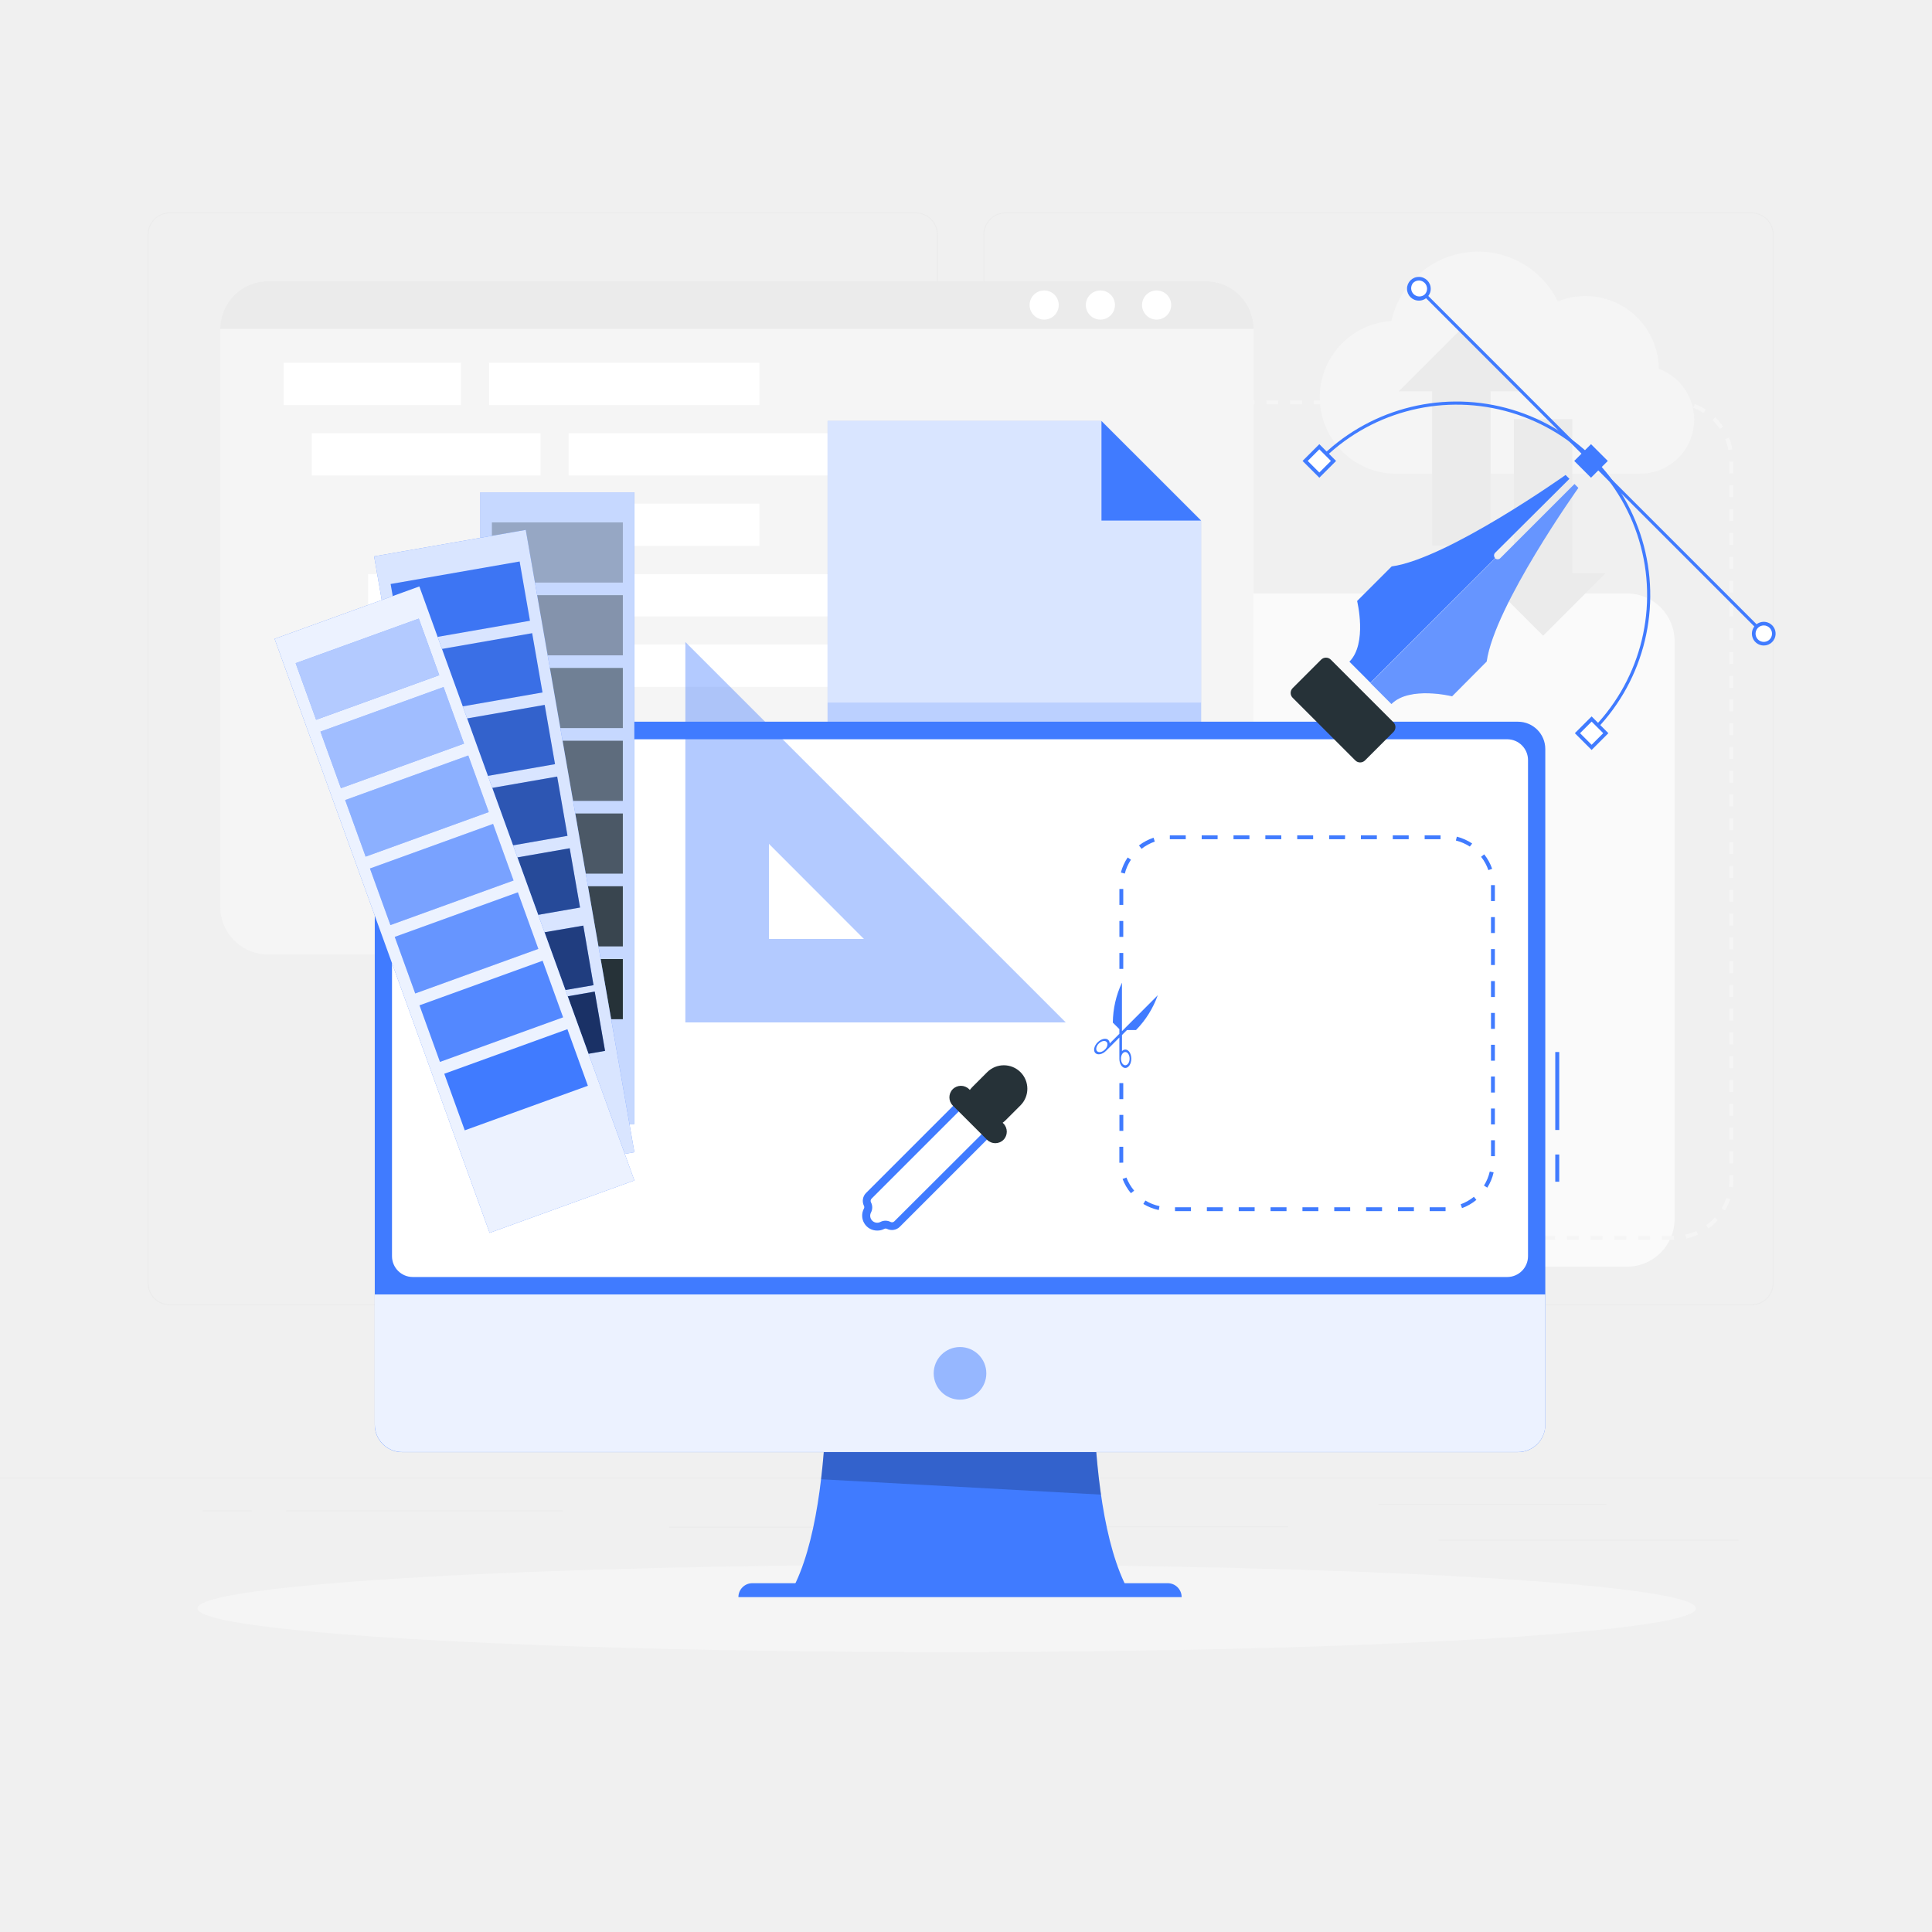
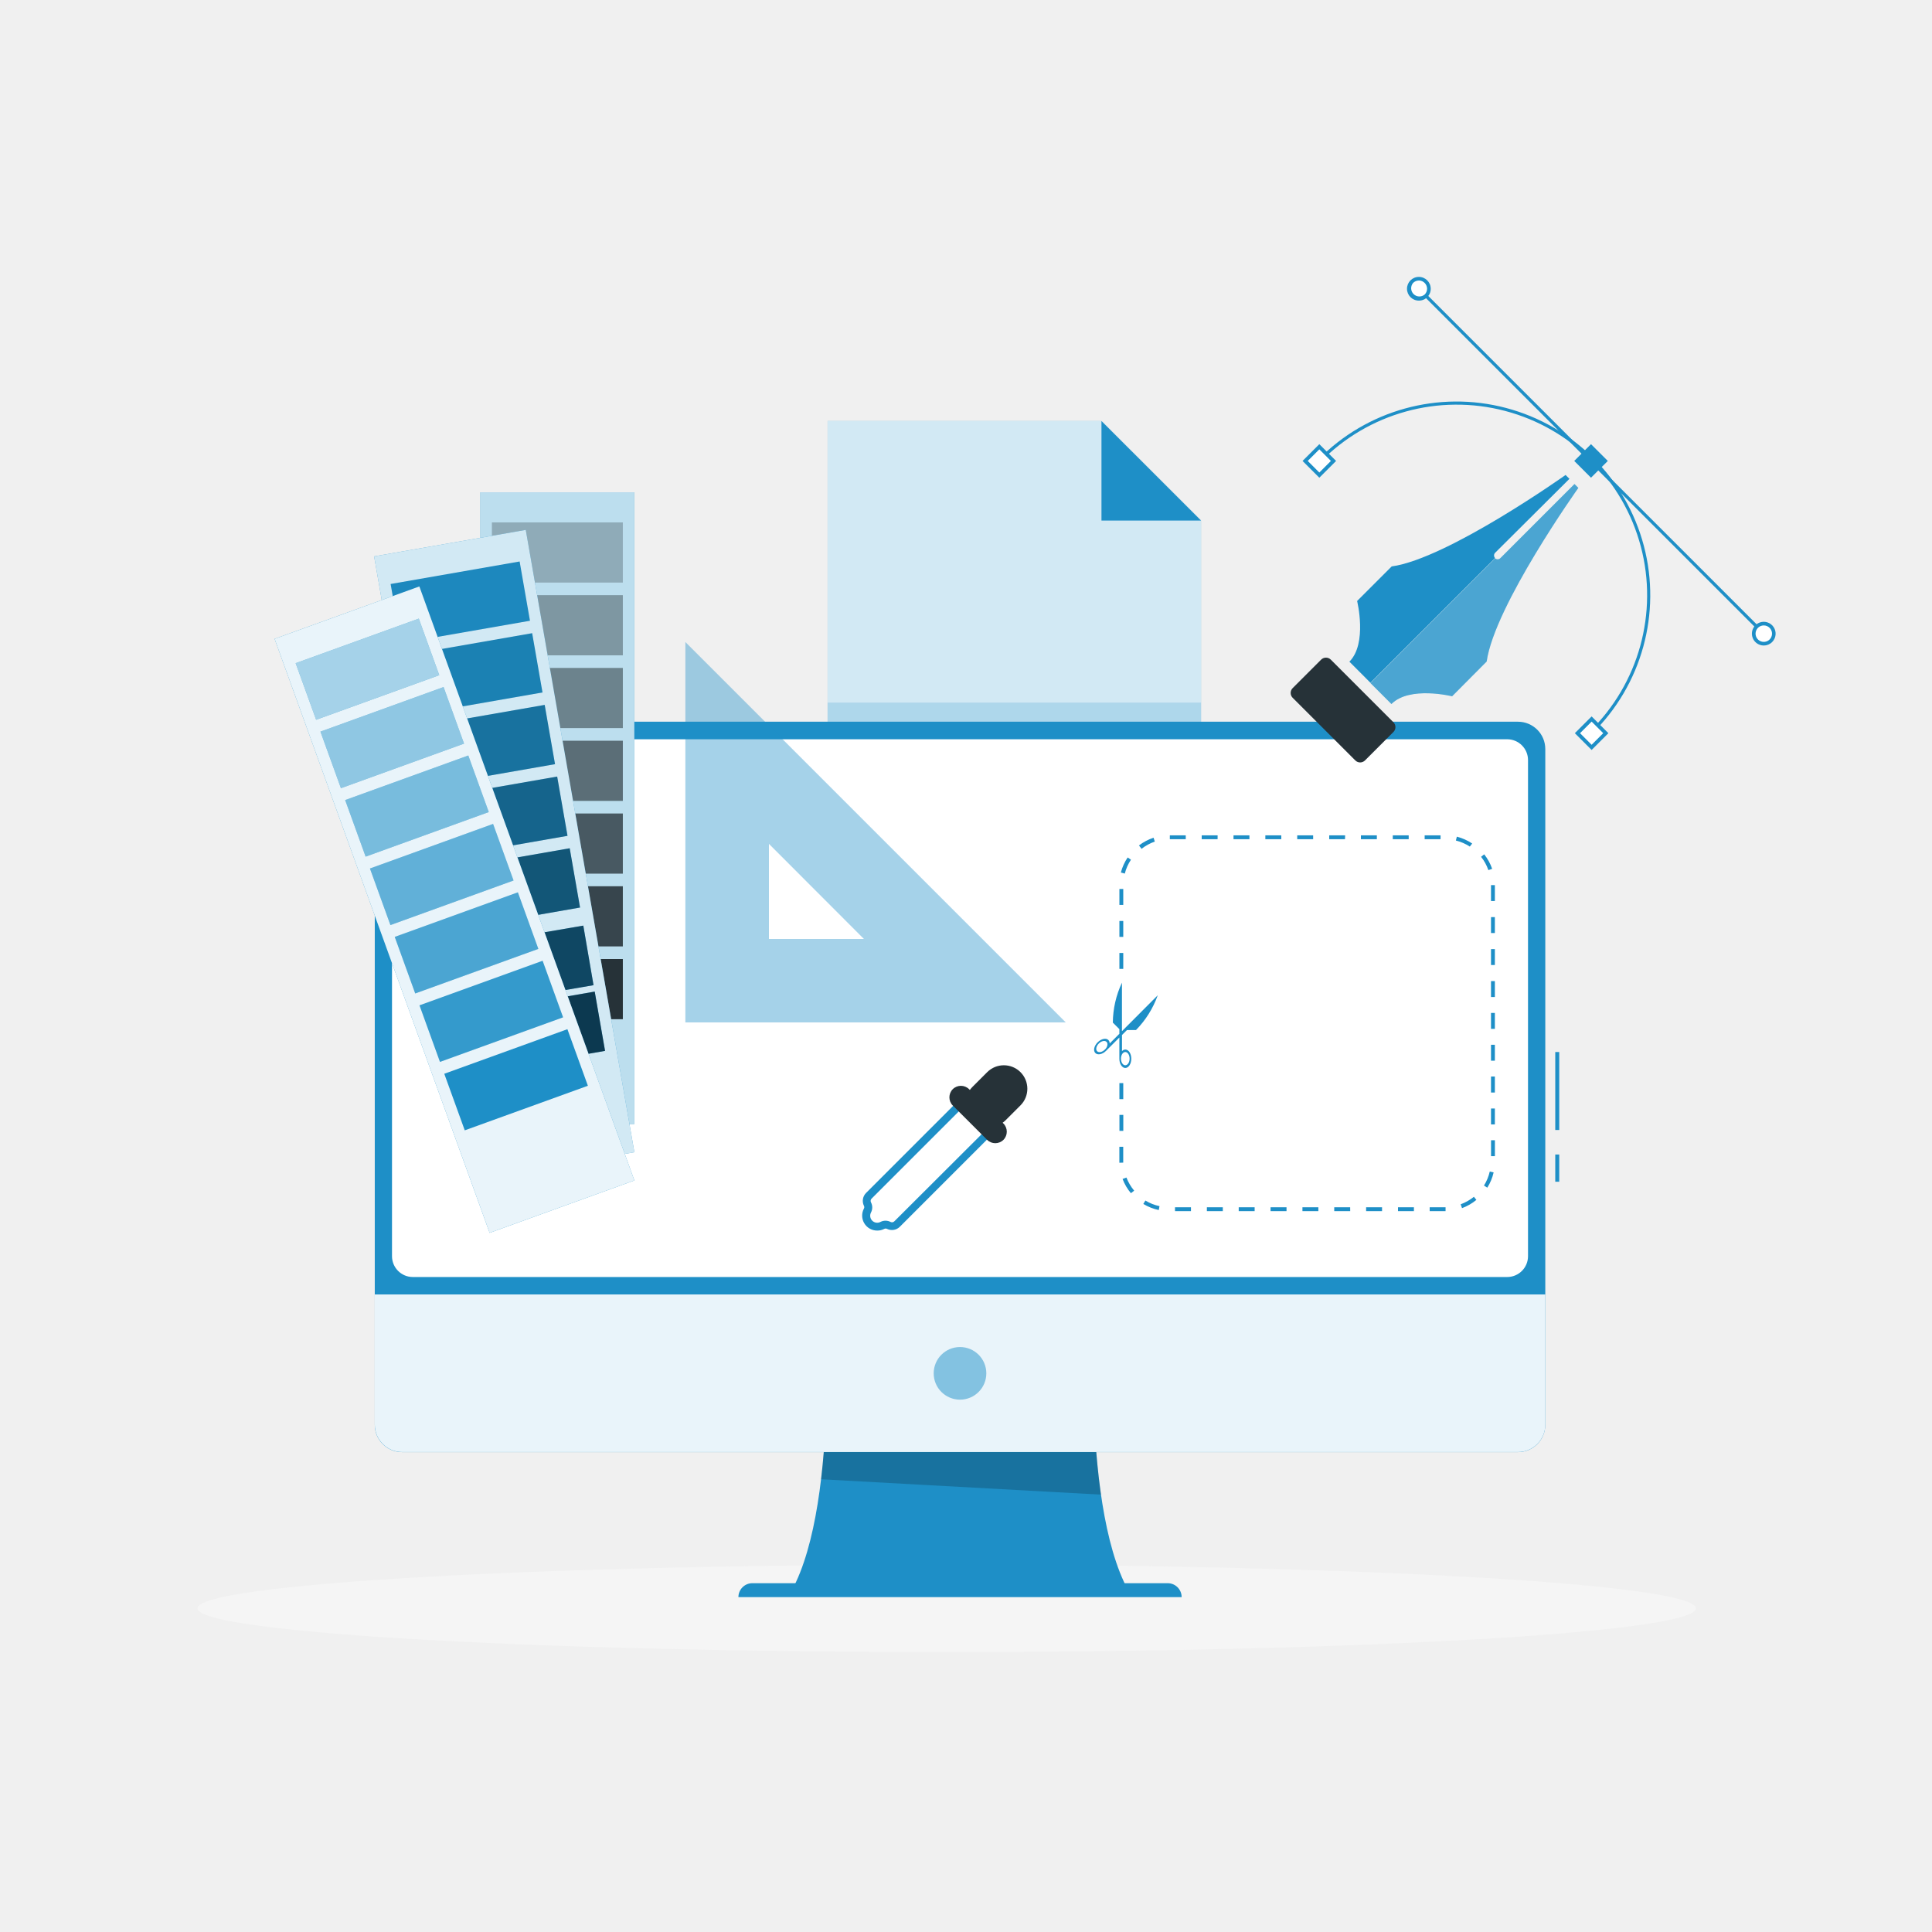
<svg xmlns="http://www.w3.org/2000/svg" viewBox="0 0 500 500">
-   <g id="background-complete--inject-47">
-     <rect y="382.4" width="500" height="0.25" style="fill:#ebebeb" />
-     <rect x="372.33" y="398.49" width="77.57" height="0.25" style="fill:#ebebeb" />
-     <rect x="278" y="394.99" width="55.33" height="0.25" style="fill:#ebebeb" />
-     <rect x="356.76" y="389.21" width="59.02" height="0.25" style="fill:#ebebeb" />
-     <rect x="52.46" y="390.89" width="12.69" height="0.25" style="fill:#ebebeb" />
-     <rect x="74.06" y="390.89" width="71.61" height="0.25" style="fill:#ebebeb" />
-     <rect x="173.16" y="395.11" width="46.84" height="0.25" style="fill:#ebebeb" />
-     <path d="M237,337.8H43.91a5.71,5.71,0,0,1-5.7-5.71V60.66A5.71,5.71,0,0,1,43.91,55H237a5.71,5.71,0,0,1,5.71,5.71V332.09A5.71,5.71,0,0,1,237,337.8ZM43.91,55.2a5.46,5.46,0,0,0-5.45,5.46V332.09a5.46,5.46,0,0,0,5.45,5.46H237a5.47,5.47,0,0,0,5.46-5.46V60.66A5.47,5.47,0,0,0,237,55.2Z" style="fill:#ebebeb" />
-     <path d="M453.31,337.8H260.21a5.72,5.72,0,0,1-5.71-5.71V60.66A5.72,5.72,0,0,1,260.21,55h193.1A5.71,5.71,0,0,1,459,60.66V332.09A5.71,5.71,0,0,1,453.31,337.8ZM260.21,55.2a5.47,5.47,0,0,0-5.46,5.46V332.09a5.47,5.47,0,0,0,5.46,5.46h193.1a5.47,5.47,0,0,0,5.46-5.46V60.66a5.47,5.47,0,0,0-5.46-5.46Z" style="fill:#ebebeb" />
-     <rect x="165.95" y="153.59" width="267.43" height="174.22" rx="12.32" style="fill:#fafafa" />
-     <path d="M433.25,320.85h-3.14v-1h3.08Zm-6.22,0H424v-1H427Zm-6.15,0H417.8v-1h3.08Zm-6.16,0h-3.08v-1h3.08Zm-6.16,0h-3.07v-1h3.07Zm-6.15,0h-3.08v-1h3.08Zm-6.16,0h-3.07v-1h3.07Zm-6.15,0H387v-1h3.08Zm-6.16,0h-3.07v-1h3.07Zm-6.15,0h-3.08v-1h3.08Zm-6.16,0h-3.07v-1h3.07Zm-6.15,0H362.4v-1h3.08Zm-6.16,0h-3.07v-1h3.07Zm-6.15,0h-3.08v-1h3.08Zm-6.16,0h-3.07v-1H347Zm-6.15,0h-3.08v-1h3.08Zm-6.16,0h-3.07v-1h3.07Zm-6.15,0h-3.08v-1h3.08Zm-6.16,0h-3.07v-1h3.07Zm-6.15,0h-3.08v-1h3.08Zm-6.16,0H307v-1h3.07Zm-6.15,0h-3.08v-1h3.08Zm-6.16,0h-3.08v-1h3.08Zm-6.15,0h-3.08v-1h3.08Zm-6.16,0h-3.08v-1h3.08Zm-6.15,0h-3.08v-1h3.08Zm-6.16,0h-3.08v-1h3.08Zm-6.15,0h-3.08v-1H267Zm-6.16,0h-3.08v-1h3.08Zm-6.15,0h-3.08v-1h3.08Zm-6.16,0h-3.08v-1h3.08Zm-6.15,0H239.3v-1h3.08Zm-6.16,0h-3.08v-1h3.08Zm-6.15,0H227v-1h3.08Zm-6.16,0h-3.08v-1h3.08Zm-6.15,0h-3.08v-1h3.08Zm-6.16,0h-3.08v-1h3.08Zm-6.15,0h-3.08v-1h3.08Zm-6.16,0h-3.08v-1h3.08Zm-6.15,0h-3.08v-1h3.08Zm-6.16,0H183.9v-1H187Zm-6.16,0h-3.07v-1h3.07Zm-6.15,0h-3.08v-1h3.08Zm-6.16,0h-3.07v-1h3.07Zm-6.15,0h-3.08v-1h3.08Zm-6.16,0h-3.07v-1h3.07Zm-6.15,0h-.79a15.63,15.63,0,0,1-2.36-.18l.16-1a14.82,14.82,0,0,0,2.2.17h.79Zm286.36-.34-.22-1a14.76,14.76,0,0,0,2.82-.92l.42.94A16.17,16.17,0,0,1,436.41,320.51Zm-292.58-.66a15.42,15.42,0,0,1-2.84-1.43l.56-.87a14,14,0,0,0,2.65,1.34Zm298.35-1.93-.61-.83a14.42,14.42,0,0,0,2.22-2l.76.7A15.83,15.83,0,0,1,442.18,317.92Zm-303.67-1.48a15.36,15.36,0,0,1-2-2.45l.85-.57a14.28,14.28,0,0,0,1.9,2.28Zm307.93-3.19-.89-.52a14.67,14.67,0,0,0,1.24-2.7l1,.33A15.1,15.1,0,0,1,446.44,313.25ZM135,311.19a15,15,0,0,1-.87-3.06l1-.18a13.46,13.46,0,0,0,.82,2.85Zm313.47-3.93-1-.12a15.43,15.43,0,0,0,.1-1.67v-1.34h1v1.34A15.22,15.22,0,0,1,448.46,307.26ZM134.91,305h-1V301.9h1Zm313.65-3.93h-1V298h1Zm-313.65-2.23h-1v-3.07h1Zm313.65-3.92h-1v-3.08h1Zm-313.65-2.23h-1v-3.08h1Zm313.65-3.93h-1v-3.07h1Zm-313.65-2.23h-1v-3.07h1Zm313.65-3.92h-1v-3.08h1Zm-313.65-2.23h-1v-3.08h1Zm313.65-3.93h-1v-3.08h1ZM134.91,274.2h-1v-3.07h1Zm313.65-3.92h-1V267.2h1Zm-313.65-2.23h-1V265h1Zm313.65-3.93h-1V261h1Zm-313.65-2.23h-1v-3.07h1ZM448.56,258h-1v-3.08h1Zm-313.65-2.23h-1v-3.08h1Zm313.65-3.93h-1v-3.08h1Zm-313.65-2.23h-1v-3.07h1Zm313.65-3.92h-1v-3.08h1Zm-313.65-2.23h-1v-3.08h1Zm313.65-3.93h-1v-3.08h1Zm-313.65-2.23h-1V234.2h1Zm313.65-3.92h-1v-3.08h1Zm-313.65-2.23h-1V228h1Zm313.65-3.93h-1v-3.08h1ZM134.91,225h-1v-3.08h1ZM448.56,221h-1V218h1Zm-313.65-2.23h-1v-3.08h1Zm313.65-3.93h-1V211.8h1Zm-313.65-2.23h-1v-3.08h1Zm313.65-3.92h-1v-3.08h1ZM134.91,206.5h-1v-3.08h1Zm313.65-3.93h-1v-3.08h1Zm-313.65-2.23h-1v-3.08h1Zm313.65-3.93h-1v-3.07h1Zm-313.65-2.22h-1v-3.08h1Zm313.65-3.93h-1v-3.08h1ZM134.91,188h-1V185h1Zm313.65-3.93h-1V181h1Zm-313.65-2.22h-1V178.8h1ZM448.56,178h-1v-3.08h1Zm-313.65-2.23h-1v-3.08h1Zm313.65-3.93h-1v-3.07h1Zm-313.65-2.22h-1v-3.08h1Zm313.65-3.93h-1v-3.08h1Zm-313.65-2.23h-1v-3.08h1Zm313.65-3.93h-1v-3.07h1Zm-313.65-2.22h-1v-3.08h1Zm313.65-3.93h-1v-3.08h1ZM134.91,151.1h-1V148h1Zm313.65-3.93h-1V144.1h1ZM134.91,145h-1v-3.08h1ZM448.56,141h-1v-3.08h1Zm-313.65-2.23h-1v-3.08h1Zm313.65-3.93h-1v-3.07h1Zm-313.65-2.22h-1v-3.08h1Zm313.65-3.93h-1v-3.08h1Zm-313.65-2.23h-1V123.4h1Zm313.65-3.93h-1v-3.07h1Zm-313.65-2.22h-1V119a15.91,15.91,0,0,1,.11-1.83l1,.12a16.34,16.34,0,0,0-.1,1.71Zm312.4-3.83a14,14,0,0,0-.82-2.84l.95-.39a15.45,15.45,0,0,1,.89,3Zm-311.64-2.08-1-.33a15.34,15.34,0,0,1,1.33-2.88l.88.52A14.89,14.89,0,0,0,135.67,114.42ZM445.1,111a14.28,14.28,0,0,0-1.9-2.28l.72-.73a15.29,15.29,0,0,1,2,2.44Zm-306.42-1.69-.76-.69a15.36,15.36,0,0,1,2.37-2.12l.61.84A14.35,14.35,0,0,0,138.68,109.35Zm302.19-2.43a13.15,13.15,0,0,0-2.65-1.33l.37-1a16.07,16.07,0,0,1,2.84,1.43Zm-297.4-1-.42-.94a15.25,15.25,0,0,1,3-1l.21,1A14,14,0,0,0,143.47,105.9Zm291.89-1.07a14.41,14.41,0,0,0-2.17-.16h-.82v-1h.82a15,15,0,0,1,2.32.18Zm-6.07-.16h-3.08v-1h3.08Zm-6.16,0h-3.07v-1h3.07Zm-6.15,0H413.9v-1H417Zm-6.16,0h-3.07v-1h3.07Zm-6.15,0h-3.08v-1h3.08Zm-6.16,0h-3.07v-1h3.07Zm-6.15,0h-3.08v-1h3.08Zm-6.16,0h-3.07v-1h3.07Zm-6.15,0H377v-1h3.08Zm-6.16,0h-3.07v-1h3.07Zm-6.15,0h-3.08v-1h3.08Zm-6.16,0h-3.07v-1h3.07Zm-6.15,0h-3.08v-1h3.08Zm-6.16,0H346.2v-1h3.07Zm-6.15,0H340v-1h3.08Zm-6.16,0h-3.07v-1H337Zm-6.15,0h-3.08v-1h3.08Zm-6.16,0h-3.08v-1h3.08Zm-6.15,0h-3.08v-1h3.08Zm-6.16,0h-3.08v-1h3.08Zm-6.15,0h-3.08v-1h3.08Zm-6.16,0H297v-1H300Zm-6.15,0H290.8v-1h3.08Zm-6.16,0h-3.08v-1h3.08Zm-6.15,0h-3.08v-1h3.08Zm-6.16,0h-3.08v-1h3.08Zm-6.15,0h-3.08v-1h3.08Zm-6.16,0H260v-1h3.08Zm-6.15,0h-3.08v-1H257Zm-6.16,0h-3.08v-1h3.08Zm-6.15,0h-3.08v-1h3.08Zm-6.16,0H235.4v-1h3.08Zm-6.15,0h-3.08v-1h3.08Zm-6.16,0h-3.08v-1h3.08Zm-6.15,0h-3.08v-1H220Zm-6.16,0h-3.08v-1h3.08Zm-6.16,0h-3.07v-1h3.07Zm-6.15,0h-3.08v-1h3.08Zm-6.16,0h-3.07v-1h3.07Zm-6.15,0h-3.08v-1h3.08Zm-6.16,0H180v-1h3.07Zm-6.15,0h-3.08v-1h3.08Zm-6.16,0H167.7v-1h3.07Zm-6.15,0h-3.08v-1h3.08Zm-6.16,0h-3.07v-1h3.07Zm-6.15,0h-3.05l0-1h3.08Z" style="fill:#f5f5f5" />
-     <rect x="57" y="72.78" width="267.43" height="174.22" rx="12.32" style="fill:#f5f5f5" />
-     <path d="M312.11,72.78H69.32A12.35,12.35,0,0,0,57,85.1H324.43A12.35,12.35,0,0,0,312.11,72.78Z" style="fill:#ebebeb" />
-     <rect x="73.43" y="93.89" width="45.87" height="10.95" style="fill:#fff" />
-     <rect x="126.57" y="93.89" width="69.96" height="10.95" style="fill:#fff" />
-     <rect x="80.71" y="112.11" width="59.18" height="10.95" style="fill:#fff" />
-     <rect x="147.16" y="112.11" width="90.27" height="10.95" style="fill:#fff" />
-     <rect x="126.57" y="130.34" width="69.96" height="10.95" style="fill:#fff" />
-     <rect x="95.26" y="148.57" width="59.18" height="10.95" style="fill:#fff" />
-     <rect x="161.72" y="148.57" width="90.27" height="10.95" style="fill:#fff" />
-     <rect x="102.54" y="221.49" width="45.87" height="10.95" style="fill:#fff" />
-     <rect x="155.68" y="221.49" width="69.96" height="10.95" style="fill:#fff" />
-     <rect x="109.81" y="203.26" width="59.18" height="10.95" style="fill:#fff" />
-     <rect x="176.27" y="203.26" width="90.27" height="10.95" style="fill:#fff" />
-     <rect x="95.26" y="166.8" width="31.31" height="10.95" style="fill:#fff" />
-     <rect x="133.85" y="166.8" width="90.27" height="10.95" style="fill:#fff" />
-     <path d="M303.1,78.94a3.77,3.77,0,1,1-3.77-3.77A3.76,3.76,0,0,1,303.1,78.94Z" style="fill:#fff" />
-     <path d="M288.55,78.94a3.77,3.77,0,1,1-3.77-3.77A3.76,3.76,0,0,1,288.55,78.94Z" style="fill:#fff" />
-     <circle cx="270.23" cy="78.94" r="3.77" style="fill:#fff" />
-     <path d="M429.3,95.51A19,19,0,0,0,403.17,78a23,23,0,0,0-43.09,5.08,19.78,19.78,0,0,0,1.29,39.52h62.94a14,14,0,0,0,5-27.13Z" style="fill:#f5f5f5" />
-     <polygon points="394.38 101.28 378.19 85.1 362.01 101.28 370.64 101.28 370.64 141.16 385.75 141.16 385.75 101.28 394.38 101.28" style="fill:#ebebeb" />
-     <polygon points="383.18 148.34 399.36 164.53 415.55 148.34 406.92 148.34 406.92 108.46 391.81 108.46 391.81 148.34 383.18 148.34" style="fill:#ebebeb" />
+   <g id="Shadow--inject-72">
+     <ellipse id="path--inject-72" cx="245" cy="416.24" rx="193.89" ry="11.32" style="fill:#f5f5f5" />
  </g>
-   <g id="Shadow--inject-47">
-     <ellipse id="path--inject-47" cx="245" cy="416.24" rx="193.89" ry="11.32" style="fill:#f5f5f5" />
-   </g>
-   <g id="Device--inject-47">
-     <polygon points="310.82 134.72 310.82 243.81 214.19 243.81 214.19 108.97 285.06 108.97 310.82 134.72" style="fill:#407BFF" />
+   <g id="Device--inject-72">
+     <polygon points="310.82 134.72 310.82 243.81 214.19 243.81 214.19 108.97 285.06 108.97 310.82 134.72" style="fill:#1E8FC7" />
    <polygon points="310.82 134.72 310.82 243.81 214.19 243.81 214.19 108.97 285.06 108.97 310.82 134.72" style="fill:#fff;opacity:0.8" />
-     <rect x="214.19" y="181.83" width="96.63" height="6.59" style="fill:#407BFF;opacity:0.2" />
-     <polygon points="310.82 134.72 285.06 134.72 285.06 108.97 310.82 134.72" style="fill:#407BFF" />
-     <path d="M283.57,330.49H213.34s4.41,57.83-8.51,81.27h87.24C279.16,388.32,283.57,330.49,283.57,330.49Z" style="fill:#407BFF" />
+     <rect x="214.19" y="181.83" width="96.63" height="6.59" style="fill:#1E8FC7;opacity:0.2" />
+     <polygon points="310.82 134.72 285.06 134.72 285.06 108.97 310.82 134.72" style="fill:#1E8FC7" />
+     <path d="M283.57,330.49H213.34s4.41,57.83-8.51,81.27h87.24C279.16,388.32,283.57,330.49,283.57,330.49Z" style="fill:#1E8FC7" />
    <path d="M284.94,386.81c-3.71-25.71-1.37-56.32-1.37-56.32H213.34s2.1,27.56-.85,52.34Z" style="opacity:0.2" />
-     <path d="M302.21,409.73H194.7a3.61,3.61,0,0,0-3.6,3.6H305.81A3.61,3.61,0,0,0,302.21,409.73Z" style="fill:#407BFF" />
-     <rect x="402.5" y="298.79" width="1.03" height="7.04" style="fill:#407BFF" />
-     <rect x="402.5" y="272.26" width="1.03" height="20.18" style="fill:#407BFF" />
-     <rect x="96.99" y="186.78" width="302.93" height="189.03" rx="7.07" style="fill:#407BFF" />
+     <path d="M302.21,409.73H194.7a3.61,3.61,0,0,0-3.6,3.6H305.81A3.61,3.61,0,0,0,302.21,409.73Z" style="fill:#1E8FC7" />
+     <rect x="402.5" y="298.79" width="1.03" height="7.04" style="fill:#1E8FC7" />
+     <rect x="402.5" y="272.26" width="1.03" height="20.18" style="fill:#1E8FC7" />
+     <rect x="96.99" y="186.78" width="302.93" height="189.03" rx="7.07" style="fill:#1E8FC7" />
    <rect x="101.45" y="191.32" width="294" height="139.17" rx="5.39" style="fill:#fff" />
    <path d="M97,335v33.72a7.09,7.09,0,0,0,7.07,7.07H392.85a7.09,7.09,0,0,0,7.07-7.07V335Z" style="fill:#fff;opacity:0.9" />
-     <circle cx="248.45" cy="355.42" r="6.81" style="fill:#407BFF;opacity:0.5" />
-     <path d="M177.37,166.15V264.6h98.45ZM199,218.39,223.58,243H199Z" style="fill:#407BFF;opacity:0.4" />
+     <circle cx="248.45" cy="355.42" r="6.81" style="fill:#1E8FC7;opacity:0.5" />
+     <path d="M177.37,166.15V264.6h98.45ZM199,218.39,223.58,243H199Z" style="fill:#1E8FC7;opacity:0.4" />
    <path d="M290.19,280.3v20.26a12.4,12.4,0,0,0,12.36,12.37H374a12.41,12.41,0,0,0,12.37-12.37V229.12A12.4,12.4,0,0,0,374,216.76H302.55a12.39,12.39,0,0,0-12.36,12.36v22.21" style="fill:#fff" />
-     <path d="M374,313.44h-4v-1h4.11l0,1Zm-8.08,0h-4.12v-1h4.12Zm-8.25,0h-4.12v-1h4.12Zm-8.24,0H345.3v-1h4.12Zm-8.24,0h-4.12v-1h4.12Zm-8.24,0h-4.13v-1h4.13Zm-8.25,0h-4.12v-1h4.12Zm-8.24,0h-4.12v-1h4.12Zm-8.24,0h-4.13v-1h4.13Zm-8.33-.28a12.8,12.8,0,0,1-4-1.58l.54-.88a11.53,11.53,0,0,0,3.65,1.45Zm78.48-.49-.35-1a12,12,0,0,0,3.42-1.94l.65.8A12.79,12.79,0,0,1,378.36,312.67Zm-85.69-3.87a12.82,12.82,0,0,1-2.16-3.69l1-.36a12,12,0,0,0,2,3.39Zm92.24-1.43-.87-.55a11.67,11.67,0,0,0,1.5-3.63l1,.23A12.67,12.67,0,0,1,384.91,307.37Zm-95.23-6.45c0-.12,0-.24,0-.36v-3.77h1v4.1Zm97.19-1.71h-1v-4.12h1Zm-96.17-6.55h-1v-4.12h1ZM386.87,291h-1v-4.12h1Zm-96.17-6.55h-1V280.3h1Zm96.17-1.7h-1V278.6h1Zm0-8.24h-1v-4.12h1Zm0-8.24h-1v-4.12h1Zm0-8.24h-1v-4.13h1Zm-96.17-7.28h-1v-4.13h1Zm96.17-1h-1v-4.12h1Zm-96.17-7.28h-1v-4.12h1Zm96.17-1h-1v-4.12h1Zm-96.17-7.28h-1v-4.12h1Zm96.17-1h-1v-4.13h1Zm-95.79-7.12-1-.26a12.59,12.59,0,0,1,1.76-3.9l.85.58A11.66,11.66,0,0,0,291.08,226.15Zm94.11-.88a11.5,11.5,0,0,0-1.89-3.45l.81-.64a12.86,12.86,0,0,1,2.06,3.75Zm-89.8-5.57-.63-.82a13,13,0,0,1,3.78-2l.32,1A12.06,12.06,0,0,0,295.39,219.7Zm85-.53a11.7,11.7,0,0,0-3.61-1.56l.25-1A12.87,12.87,0,0,1,381,218.3Zm-7.58-1.9H368.7v-1h4.12Zm-8.24,0h-4.12v-1h4.12Zm-8.24,0h-4.13v-1h4.13Zm-8.25,0H344v-1h4.12Zm-8.24,0h-4.12v-1h4.12Zm-8.24,0h-4.13v-1h4.13Zm-8.25,0h-4.12v-1h4.12Zm-8.24,0H311v-1h4.12Zm-8.24,0h-4.12v-1h4.12Z" style="fill:#407BFF" />
-     <path d="M290.36,266.87V254.31A24.85,24.85,0,0,0,288,264.65l1.69,1.69v1.21l-2.51,2.51a1.22,1.22,0,0,0-.33-.9c-.6-.61-1.85-.34-2.78.59s-1.2,2.17-.59,2.78,1.85.34,2.78-.59h0l3.43-3.43V274h0c0,1.32.69,2.39,1.54,2.39s1.55-1.07,1.55-2.39-.69-2.38-1.55-2.38a1.19,1.19,0,0,0-.86.41v-4.17l1.29-1.29H294a24.77,24.77,0,0,0,5.63-9Zm-4.42,4.76c-.66.67-1.56.86-2,.43s-.24-1.33.43-2,1.56-.86,2-.43S286.62,271,285.94,271.63Zm5.28.63c.62,0,1.12.76,1.12,1.71s-.5,1.72-1.12,1.72-1.11-.77-1.11-1.72S290.61,272.26,291.22,272.26Z" style="fill:#407BFF" />
+     <path d="M374,313.44h-4v-1h4.11l0,1Zm-8.08,0h-4.12v-1h4.12Zm-8.25,0h-4.12v-1h4.12Zm-8.24,0H345.3v-1h4.12Zm-8.24,0h-4.12v-1h4.12Zm-8.24,0h-4.13v-1h4.13Zm-8.25,0h-4.12v-1h4.12Zm-8.24,0h-4.12v-1h4.12Zm-8.24,0h-4.13v-1h4.13Zm-8.33-.28a12.8,12.8,0,0,1-4-1.58l.54-.88a11.53,11.53,0,0,0,3.65,1.45Zm78.48-.49-.35-1a12,12,0,0,0,3.42-1.94l.65.8A12.79,12.79,0,0,1,378.36,312.67Zm-85.69-3.87a12.82,12.82,0,0,1-2.16-3.69l1-.36a12,12,0,0,0,2,3.39Zm92.24-1.43-.87-.55a11.67,11.67,0,0,0,1.5-3.63l1,.23A12.67,12.67,0,0,1,384.91,307.37Zm-95.23-6.45c0-.12,0-.24,0-.36v-3.77h1v4.1Zm97.19-1.71h-1v-4.12h1Zm-96.17-6.55h-1v-4.12h1ZM386.87,291h-1v-4.12h1Zm-96.17-6.55h-1V280.3h1Zm96.17-1.7h-1V278.6h1Zm0-8.24h-1v-4.12h1Zm0-8.24h-1v-4.12h1Zm0-8.24h-1v-4.13h1Zm-96.17-7.28h-1v-4.13h1Zm96.17-1h-1v-4.12h1Zm-96.17-7.28h-1v-4.12h1Zm96.17-1h-1v-4.12h1Zm-96.17-7.28h-1v-4.12h1Zm96.17-1h-1v-4.13h1Zm-95.79-7.12-1-.26a12.59,12.59,0,0,1,1.76-3.9l.85.58A11.66,11.66,0,0,0,291.08,226.15Zm94.11-.88a11.5,11.5,0,0,0-1.89-3.45l.81-.64a12.86,12.86,0,0,1,2.06,3.75Zm-89.8-5.57-.63-.82a13,13,0,0,1,3.78-2l.32,1A12.06,12.06,0,0,0,295.39,219.7Zm85-.53a11.7,11.7,0,0,0-3.61-1.56l.25-1A12.87,12.87,0,0,1,381,218.3Zm-7.58-1.9H368.7v-1h4.12Zm-8.24,0h-4.12v-1h4.12Zm-8.24,0h-4.13v-1h4.13Zm-8.25,0H344v-1h4.12Zm-8.24,0h-4.12v-1h4.12Zm-8.24,0h-4.13v-1h4.13Zm-8.25,0h-4.12v-1h4.12Zm-8.24,0H311v-1h4.12Zm-8.24,0h-4.12v-1h4.12Z" style="fill:#1E8FC7" />
+     <path d="M290.36,266.87V254.31A24.85,24.85,0,0,0,288,264.65l1.69,1.69v1.21l-2.51,2.51a1.22,1.22,0,0,0-.33-.9c-.6-.61-1.85-.34-2.78.59s-1.2,2.17-.59,2.78,1.85.34,2.78-.59h0l3.43-3.43V274h0c0,1.32.69,2.39,1.54,2.39s1.55-1.07,1.55-2.39-.69-2.38-1.55-2.38a1.19,1.19,0,0,0-.86.41v-4.17l1.29-1.29H294a24.77,24.77,0,0,0,5.63-9Zm-4.42,4.76c-.66.67-1.56.86-2,.43s-.24-1.33.43-2,1.56-.86,2-.43S286.62,271,285.94,271.63Zm5.28.63c.62,0,1.12.76,1.12,1.71s-.5,1.72-1.12,1.72-1.11-.77-1.11-1.72S290.61,272.26,291.22,272.26Z" style="fill:#1E8FC7" />
    <path d="M251.63,289.93h0a6.11,6.11,0,0,1,0-8.6l3.86-3.86a6.1,6.1,0,0,1,8.61,0h0a6.09,6.09,0,0,1,0,8.6l-3.86,3.86A6.1,6.1,0,0,1,251.63,289.93Z" style="fill:#263238" />
    <path d="M232.11,316.75l23.68-23.68-7.29-7.29-23.68,23.68a1.87,1.87,0,0,0-.36,2.15h0a1.79,1.79,0,0,1,0,1.64,2.83,2.83,0,0,0,.48,3.36,2.86,2.86,0,0,0,3.37.49,1.79,1.79,0,0,1,1.64,0h0A1.86,1.86,0,0,0,232.11,316.75Z" style="fill:#fff" />
-     <path d="M227,318.47a3.87,3.87,0,0,1-3.41-5.71.74.74,0,0,0,0-.69,2.91,2.91,0,0,1,.55-3.34l23.68-23.68a1,1,0,0,1,1.46,0l7.28,7.29a1,1,0,0,1,0,1.46l-23.68,23.68h0a2.89,2.89,0,0,1-3.33.55.77.77,0,0,0-.69,0A3.79,3.79,0,0,1,227,318.47Zm21.53-31.23-22.95,22.95a.82.82,0,0,0-.16,1,2.82,2.82,0,0,1,0,2.59,1.81,1.81,0,0,0,2.45,2.45,2.82,2.82,0,0,1,2.59,0,.84.84,0,0,0,1-.16h0l23-22.95Z" style="fill:#407BFF" />
+     <path d="M227,318.47a3.87,3.87,0,0,1-3.41-5.71.74.74,0,0,0,0-.69,2.91,2.91,0,0,1,.55-3.34l23.68-23.68a1,1,0,0,1,1.46,0l7.28,7.29a1,1,0,0,1,0,1.46l-23.68,23.68h0a2.89,2.89,0,0,1-3.33.55.77.77,0,0,0-.69,0A3.79,3.79,0,0,1,227,318.47Zm21.53-31.23-22.95,22.95a.82.82,0,0,0-.16,1,2.82,2.82,0,0,1,0,2.59,1.81,1.81,0,0,0,2.45,2.45,2.82,2.82,0,0,1,2.59,0,.84.84,0,0,0,1-.16h0l23-22.95Z" style="fill:#1E8FC7" />
    <path d="M246.57,281.88h0a3,3,0,0,1,4.23,0l8.89,8.89a3,3,0,0,1,0,4.22h0a3,3,0,0,1-4.22,0l-8.9-8.89A3,3,0,0,1,246.57,281.88Z" style="fill:#263238" />
  </g>
-   <g id="pen-tool--inject-47">
+   <g id="pen-tool--inject-72">
    <rect x="334.35" y="176.78" width="26.47" height="13.96" rx="1.77" transform="translate(231.74 -191.96) rotate(45)" style="fill:#263238" />
-     <path d="M386.92,144.43l-32.26,32.26-5.44-5.45c4.71-4.71,2-15.7,2-15.7l8.95-8.95c14.48-2,45-23.67,45-23.67l1,1L387,143A1,1,0,0,0,386.92,144.43Z" style="fill:#407BFF" />
-     <path d="M384.75,171.2l-8.95,9s-11-2.74-15.7,2l-5.44-5.44,32.26-32.26a1,1,0,0,0,1.43-.11l19.12-19.12,1,1S386.78,156.73,384.75,171.2Z" style="fill:#407BFF" />
+     <path d="M386.92,144.43l-32.26,32.26-5.44-5.45c4.71-4.71,2-15.7,2-15.7l8.95-8.95c14.48-2,45-23.67,45-23.67l1,1L387,143A1,1,0,0,0,386.92,144.43Z" style="fill:#1E8FC7" />
+     <path d="M384.75,171.2l-8.95,9s-11-2.74-15.7,2l-5.44-5.44,32.26-32.26a1,1,0,0,0,1.43-.11l19.12-19.12,1,1S386.78,156.73,384.75,171.2Z" style="fill:#1E8FC7" />
    <path d="M384.75,171.2l-8.95,9s-11-2.74-15.7,2l-5.44-5.44,32.26-32.26a1,1,0,0,0,1.43-.11l19.12-19.12,1,1S386.78,156.73,384.75,171.2Z" style="fill:#fff;opacity:0.2" />
-     <path d="M412,189.89l-.58-.58a49.31,49.31,0,1,0-69.73-69.73l-.58-.58A50.13,50.13,0,1,1,412,189.89Z" style="fill:#407BFF" />
-     <rect x="411.34" y="56.28" width="0.82" height="126.01" transform="translate(36.25 326.09) rotate(-45)" style="fill:#407BFF" />
-     <rect x="409.15" y="116.69" width="5.2" height="5.2" transform="translate(204.95 -256.22) rotate(45)" style="fill:#407BFF" />
-     <path d="M411.75,123.63l-4.34-4.34,4.34-4.34,4.35,4.34Zm-3-4.34,3,3,3-3-3-3Z" style="fill:#407BFF" />
+     <path d="M412,189.89l-.58-.58a49.31,49.31,0,1,0-69.73-69.73l-.58-.58A50.13,50.13,0,1,1,412,189.89Z" style="fill:#1E8FC7" />
+     <rect x="411.34" y="56.28" width="0.82" height="126.01" transform="translate(36.25 326.09) rotate(-45)" style="fill:#1E8FC7" />
+     <rect x="409.15" y="116.69" width="5.2" height="5.2" transform="translate(204.95 -256.22) rotate(45)" style="fill:#1E8FC7" />
+     <path d="M411.75,123.63l-4.34-4.34,4.34-4.34,4.35,4.34Zm-3-4.34,3,3,3-3-3-3Z" style="fill:#1E8FC7" />
    <rect x="338.84" y="116.69" width="5.2" height="5.2" transform="translate(184.35 -206.5) rotate(45)" style="fill:#fff" />
-     <path d="M341.44,123.63l-4.34-4.34,4.34-4.34,4.34,4.34Zm-3-4.34,3,3,3-3-3-3Z" style="fill:#407BFF" />
+     <path d="M341.44,123.63l-4.34-4.34,4.34-4.34,4.34,4.34Zm-3-4.34,3,3,3-3-3-3Z" style="fill:#1E8FC7" />
    <rect x="409.31" y="187.15" width="5.2" height="5.2" transform="translate(254.82 -235.69) rotate(45)" style="fill:#fff" />
-     <path d="M411.91,194.09l-4.34-4.34,4.34-4.34,4.34,4.34Zm-3-4.34,3,3,3-3-3-3Z" style="fill:#407BFF" />
+     <path d="M411.91,194.09l-4.34-4.34,4.34-4.34,4.34,4.34Zm-3-4.34,3,3,3-3-3-3Z" style="fill:#1E8FC7" />
    <path d="M458.3,165.83a2.6,2.6,0,1,1,0-3.68A2.61,2.61,0,0,1,458.3,165.83Z" style="fill:#fff" />
-     <path d="M456.46,167.06a3.07,3.07,0,1,1,2.17-.9A3.05,3.05,0,0,1,456.46,167.06Zm0-5.2a2.13,2.13,0,1,0,1.51.62A2.15,2.15,0,0,0,456.46,161.86Z" style="fill:#407BFF" />
+     <path d="M456.46,167.06a3.07,3.07,0,1,1,2.17-.9A3.05,3.05,0,0,1,456.46,167.06Zm0-5.2a2.13,2.13,0,1,0,1.51.62A2.15,2.15,0,0,0,456.46,161.86Z" style="fill:#1E8FC7" />
    <path d="M369,76.57a2.6,2.6,0,1,1,0-3.67A2.6,2.6,0,0,1,369,76.57Z" style="fill:#fff" />
-     <path d="M367.2,77.8a3.07,3.07,0,1,1,3.07-3.07,3,3,0,0,1-.9,2.17h0A3,3,0,0,1,367.2,77.8Zm0-5.2a2.1,2.1,0,0,0-1.5.63,2.13,2.13,0,0,0,3,3h0a2.13,2.13,0,0,0,.63-1.51,2.15,2.15,0,0,0-2.14-2.13Z" style="fill:#407BFF" />
+     <path d="M367.2,77.8a3.07,3.07,0,1,1,3.07-3.07,3,3,0,0,1-.9,2.17h0A3,3,0,0,1,367.2,77.8Zm0-5.2a2.1,2.1,0,0,0-1.5.63,2.13,2.13,0,0,0,3,3h0a2.13,2.13,0,0,0,.63-1.51,2.15,2.15,0,0,0-2.14-2.13Z" style="fill:#1E8FC7" />
  </g>
-   <g id="color-palette--inject-47">
-     <rect x="124.32" y="127.41" width="39.84" height="163.49" style="fill:#407BFF" />
+   <g id="color-palette--inject-72">
+     <rect x="124.32" y="127.41" width="39.84" height="163.49" style="fill:#1E8FC7" />
    <rect x="124.32" y="127.41" width="39.84" height="163.49" style="fill:#fff;opacity:0.7" />
    <rect x="127.3" y="135.2" width="33.89" height="15.57" style="fill:#263238;opacity:0.3" />
    <rect x="127.3" y="154.03" width="33.89" height="15.57" style="fill:#263238;opacity:0.417" />
    <rect x="127.3" y="172.86" width="33.89" height="15.57" style="fill:#263238;opacity:0.533" />
    <rect x="127.3" y="191.7" width="33.89" height="15.57" style="fill:#263238;opacity:0.65" />
    <rect x="127.3" y="210.53" width="33.89" height="15.57" style="fill:#263238;opacity:0.767" />
    <rect x="127.3" y="229.36" width="33.89" height="15.57" style="fill:#263238;opacity:0.883" />
    <rect x="127.3" y="248.2" width="33.89" height="15.57" style="fill:#263238" />
-     <rect x="110.57" y="139.35" width="39.84" height="163.49" transform="translate(-36.06 25.72) rotate(-9.9)" style="fill:#407BFF" />
+     <rect x="110.57" y="139.35" width="39.84" height="163.49" transform="translate(-36.06 25.72) rotate(-9.9)" style="fill:#1E8FC7" />
    <rect x="110.57" y="139.35" width="39.84" height="163.49" transform="translate(-36.06 25.72) rotate(-9.9)" style="fill:#fff;opacity:0.8" />
-     <rect x="102.17" y="148.12" width="33.89" height="15.57" transform="translate(-25.02 22.79) rotate(-9.9)" style="fill:#407BFF" />
-     <rect x="105.41" y="166.68" width="33.89" height="15.57" transform="translate(-28.16 23.62) rotate(-9.9)" style="fill:#407BFF" />
-     <rect x="108.65" y="185.23" width="33.89" height="15.57" transform="translate(-31.3 24.46) rotate(-9.9)" style="fill:#407BFF" />
-     <rect x="111.88" y="203.78" width="33.89" height="15.57" transform="translate(-34.44 25.29) rotate(-9.9)" style="fill:#407BFF" />
-     <rect x="115.12" y="222.34" width="33.89" height="15.57" transform="translate(-37.58 26.12) rotate(-9.9)" style="fill:#407BFF" />
-     <rect x="118.36" y="240.89" width="33.89" height="15.57" transform="matrix(0.99, -0.17, 0.17, 0.99, -40.72, 26.95)" style="fill:#407BFF" />
-     <rect x="121.59" y="259.44" width="33.89" height="15.57" transform="translate(-43.86 27.78) rotate(-9.9)" style="fill:#407BFF" />
+     <rect x="102.17" y="148.12" width="33.89" height="15.57" transform="translate(-25.02 22.79) rotate(-9.9)" style="fill:#1E8FC7" />
+     <rect x="105.41" y="166.68" width="33.89" height="15.57" transform="translate(-28.16 23.62) rotate(-9.9)" style="fill:#1E8FC7" />
+     <rect x="108.65" y="185.23" width="33.89" height="15.57" transform="translate(-31.3 24.46) rotate(-9.9)" style="fill:#1E8FC7" />
+     <rect x="111.88" y="203.78" width="33.89" height="15.57" transform="translate(-34.44 25.29) rotate(-9.9)" style="fill:#1E8FC7" />
+     <rect x="115.12" y="222.34" width="33.89" height="15.57" transform="translate(-37.58 26.12) rotate(-9.9)" style="fill:#1E8FC7" />
+     <rect x="118.36" y="240.89" width="33.89" height="15.57" transform="matrix(0.99, -0.17, 0.17, 0.99, -40.72, 26.95)" style="fill:#1E8FC7" />
+     <rect x="121.59" y="259.44" width="33.89" height="15.57" transform="translate(-43.86 27.78) rotate(-9.9)" style="fill:#1E8FC7" />
    <rect x="102.17" y="148.12" width="33.89" height="15.57" transform="translate(-25.02 22.79) rotate(-9.9)" style="opacity:0.05" />
    <rect x="105.41" y="166.68" width="33.89" height="15.57" transform="translate(-28.16 23.62) rotate(-9.9)" style="opacity:0.1" />
    <rect x="108.65" y="185.23" width="33.89" height="15.57" transform="translate(-31.3 24.46) rotate(-9.9)" style="opacity:0.2" />
    <rect x="111.88" y="203.78" width="33.89" height="15.57" transform="translate(-34.44 25.29) rotate(-9.9)" style="opacity:0.3" />
    <rect x="115.12" y="222.34" width="33.89" height="15.57" transform="translate(-37.58 26.12) rotate(-9.9)" style="opacity:0.4" />
    <rect x="118.36" y="240.89" width="33.89" height="15.57" transform="matrix(0.99, -0.17, 0.17, 0.99, -40.72, 26.95)" style="opacity:0.5" />
    <rect x="121.59" y="259.44" width="33.89" height="15.57" transform="translate(-43.86 27.78) rotate(-9.9)" style="opacity:0.6" />
-     <rect x="97.69" y="153.68" width="39.84" height="163.49" transform="translate(-73.1 54.08) rotate(-19.9)" style="fill:#407BFF" />
+     <rect x="97.69" y="153.68" width="39.84" height="163.49" transform="translate(-73.1 54.08) rotate(-19.9)" style="fill:#1E8FC7" />
    <rect x="97.69" y="153.68" width="39.84" height="163.49" transform="translate(-73.1 54.08) rotate(-19.9)" style="fill:#fff;opacity:0.9" />
-     <rect x="78.15" y="165.41" width="33.89" height="15.57" transform="translate(-53.27 42.7) rotate(-19.9)" style="fill:#407BFF" />
-     <rect x="84.56" y="183.12" width="33.89" height="15.57" transform="translate(-58.91 45.94) rotate(-19.9)" style="fill:#407BFF" />
-     <rect x="90.96" y="200.83" width="33.89" height="15.57" transform="translate(-64.56 49.18) rotate(-19.9)" style="fill:#407BFF" />
-     <rect x="97.37" y="218.54" width="33.89" height="15.57" transform="translate(-70.2 52.42) rotate(-19.9)" style="fill:#407BFF" />
-     <rect x="103.78" y="236.25" width="33.89" height="15.57" transform="translate(-75.84 55.65) rotate(-19.9)" style="fill:#407BFF" />
-     <rect x="110.19" y="253.96" width="33.89" height="15.57" transform="translate(-81.49 58.89) rotate(-19.9)" style="fill:#407BFF" />
-     <rect x="116.6" y="271.67" width="33.89" height="15.57" transform="translate(-87.13 62.13) rotate(-19.9)" style="fill:#407BFF" />
+     <rect x="78.15" y="165.41" width="33.89" height="15.57" transform="translate(-53.27 42.7) rotate(-19.9)" style="fill:#1E8FC7" />
+     <rect x="84.56" y="183.12" width="33.89" height="15.57" transform="translate(-58.91 45.94) rotate(-19.9)" style="fill:#1E8FC7" />
+     <rect x="90.96" y="200.83" width="33.89" height="15.57" transform="translate(-64.56 49.18) rotate(-19.9)" style="fill:#1E8FC7" />
+     <rect x="97.37" y="218.54" width="33.89" height="15.57" transform="translate(-70.2 52.42) rotate(-19.9)" style="fill:#1E8FC7" />
+     <rect x="103.78" y="236.25" width="33.89" height="15.57" transform="translate(-75.84 55.65) rotate(-19.9)" style="fill:#1E8FC7" />
+     <rect x="110.19" y="253.96" width="33.89" height="15.57" transform="translate(-81.49 58.89) rotate(-19.9)" style="fill:#1E8FC7" />
+     <rect x="116.6" y="271.67" width="33.89" height="15.57" transform="translate(-87.13 62.13) rotate(-19.9)" style="fill:#1E8FC7" />
    <rect x="78.15" y="165.41" width="33.89" height="15.57" transform="translate(-53.27 42.7) rotate(-19.9)" style="fill:#fff;opacity:0.6" />
    <rect x="84.56" y="183.12" width="33.89" height="15.57" transform="translate(-58.91 45.94) rotate(-19.9)" style="fill:#fff;opacity:0.5" />
    <rect x="90.96" y="200.83" width="33.89" height="15.57" transform="translate(-64.56 49.18) rotate(-19.9)" style="fill:#fff;opacity:0.4" />
    <rect x="97.37" y="218.54" width="33.89" height="15.57" transform="translate(-70.2 52.42) rotate(-19.9)" style="fill:#fff;opacity:0.3" />
    <rect x="103.78" y="236.25" width="33.89" height="15.57" transform="translate(-75.84 55.65) rotate(-19.9)" style="fill:#fff;opacity:0.2" />
    <rect x="110.19" y="253.96" width="33.89" height="15.57" transform="translate(-81.49 58.89) rotate(-19.9)" style="fill:#fff;opacity:0.1" />
  </g>
</svg>
